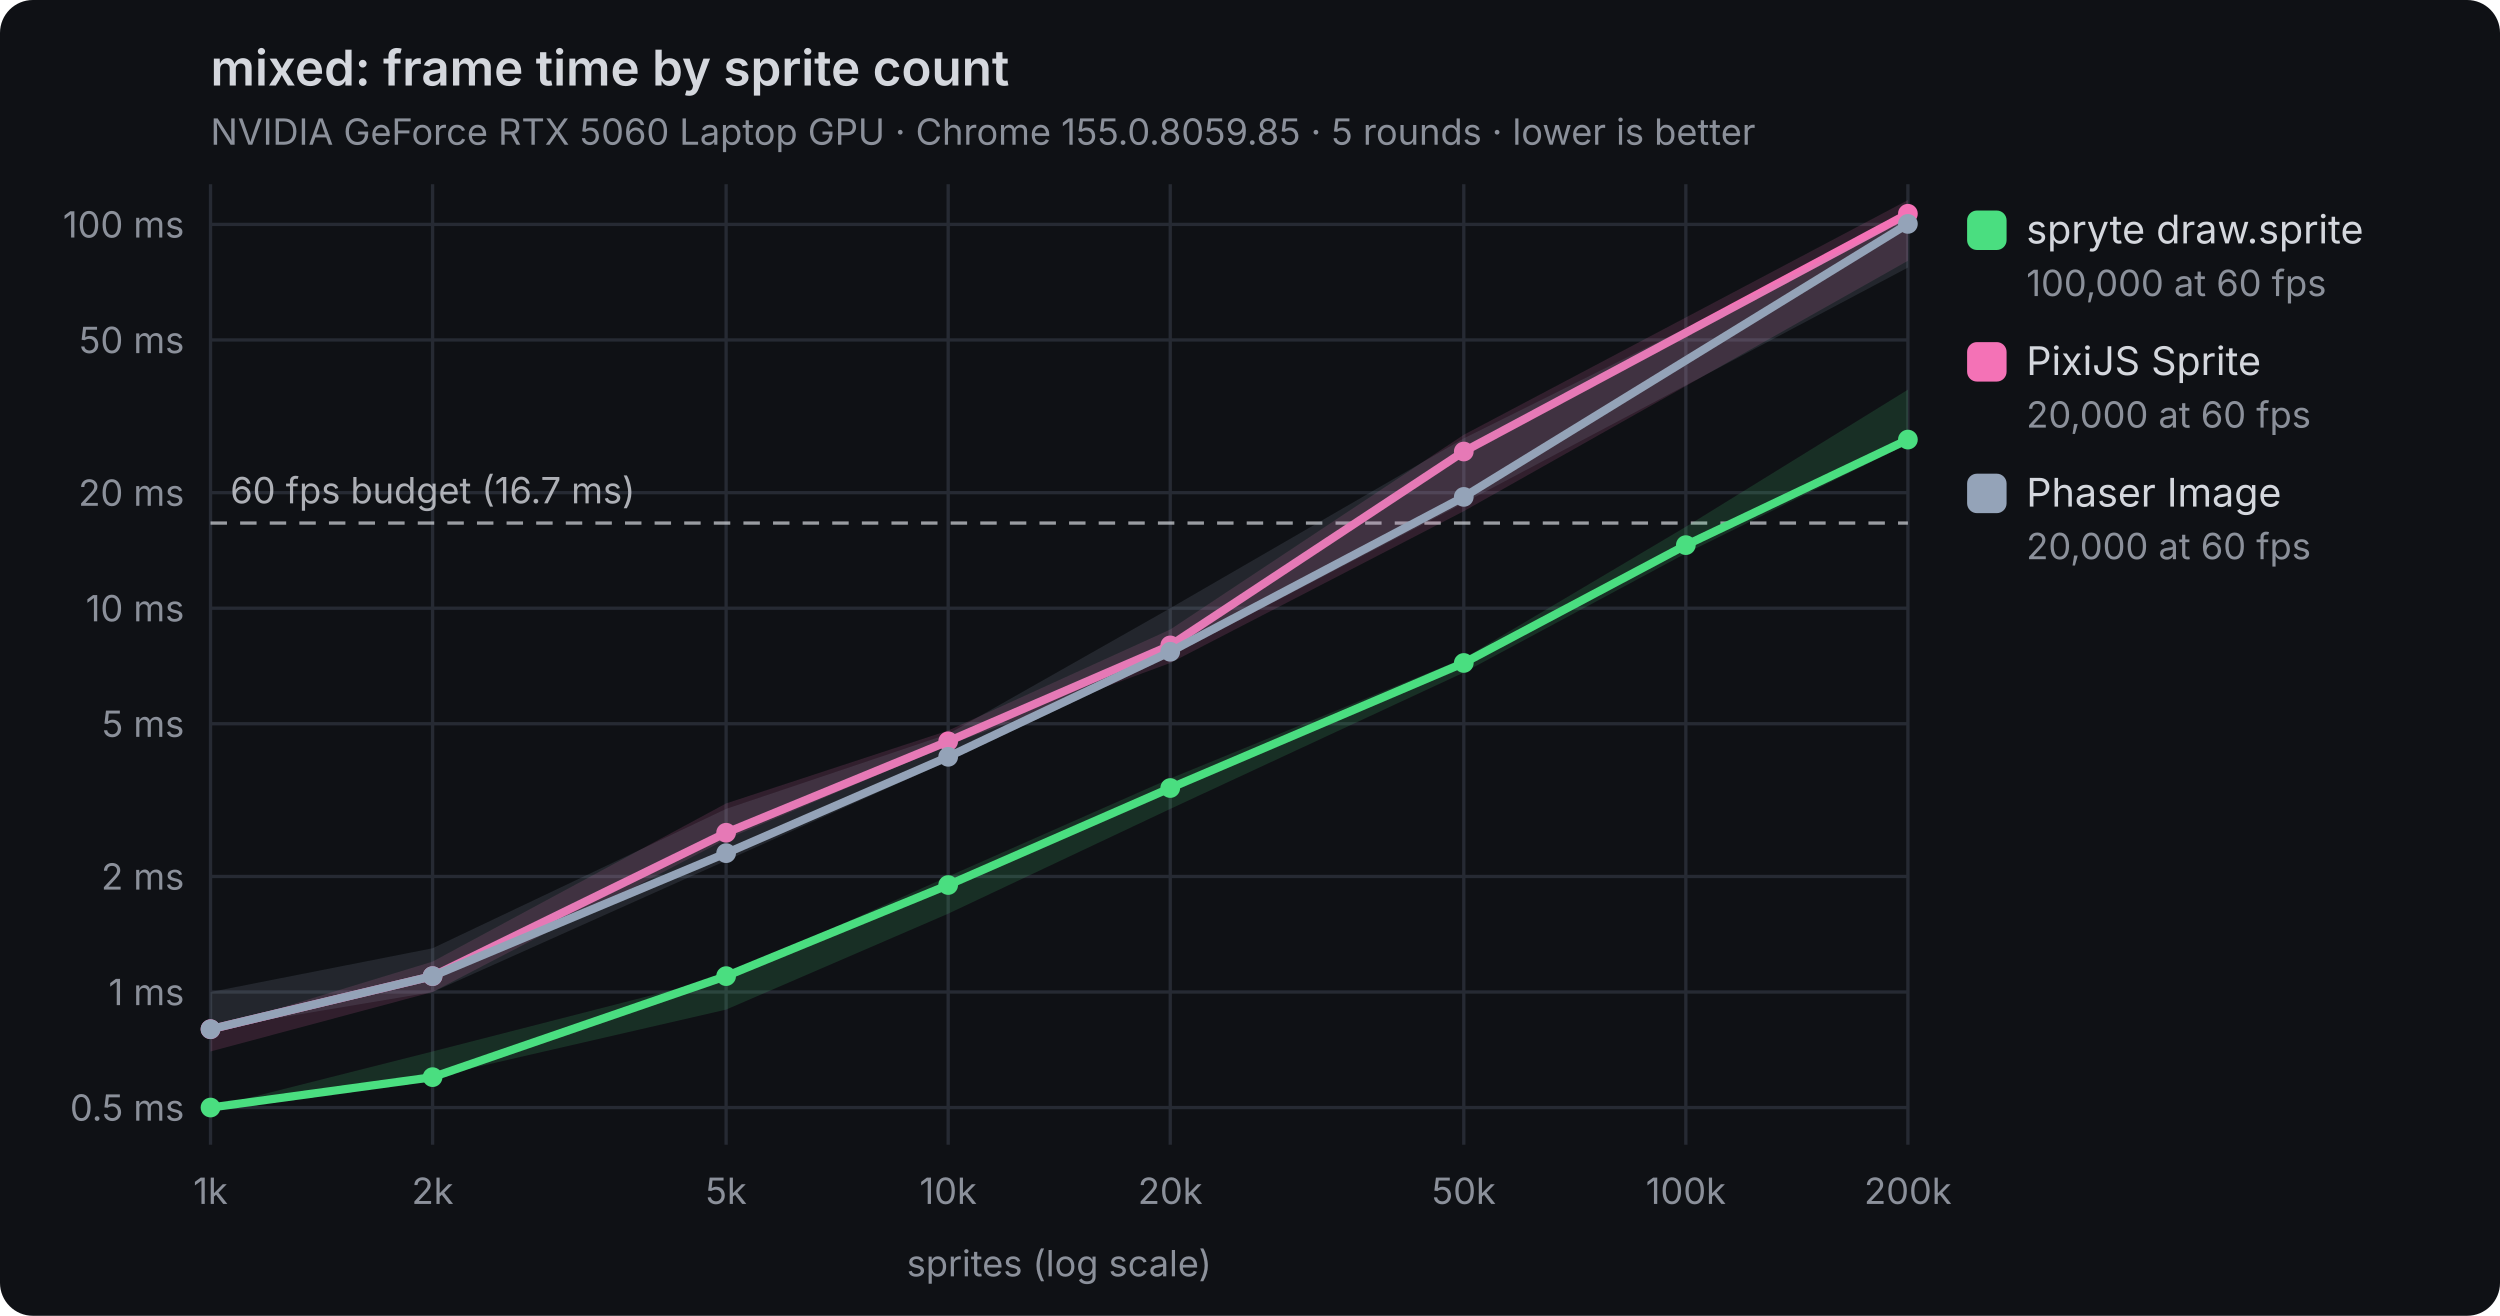
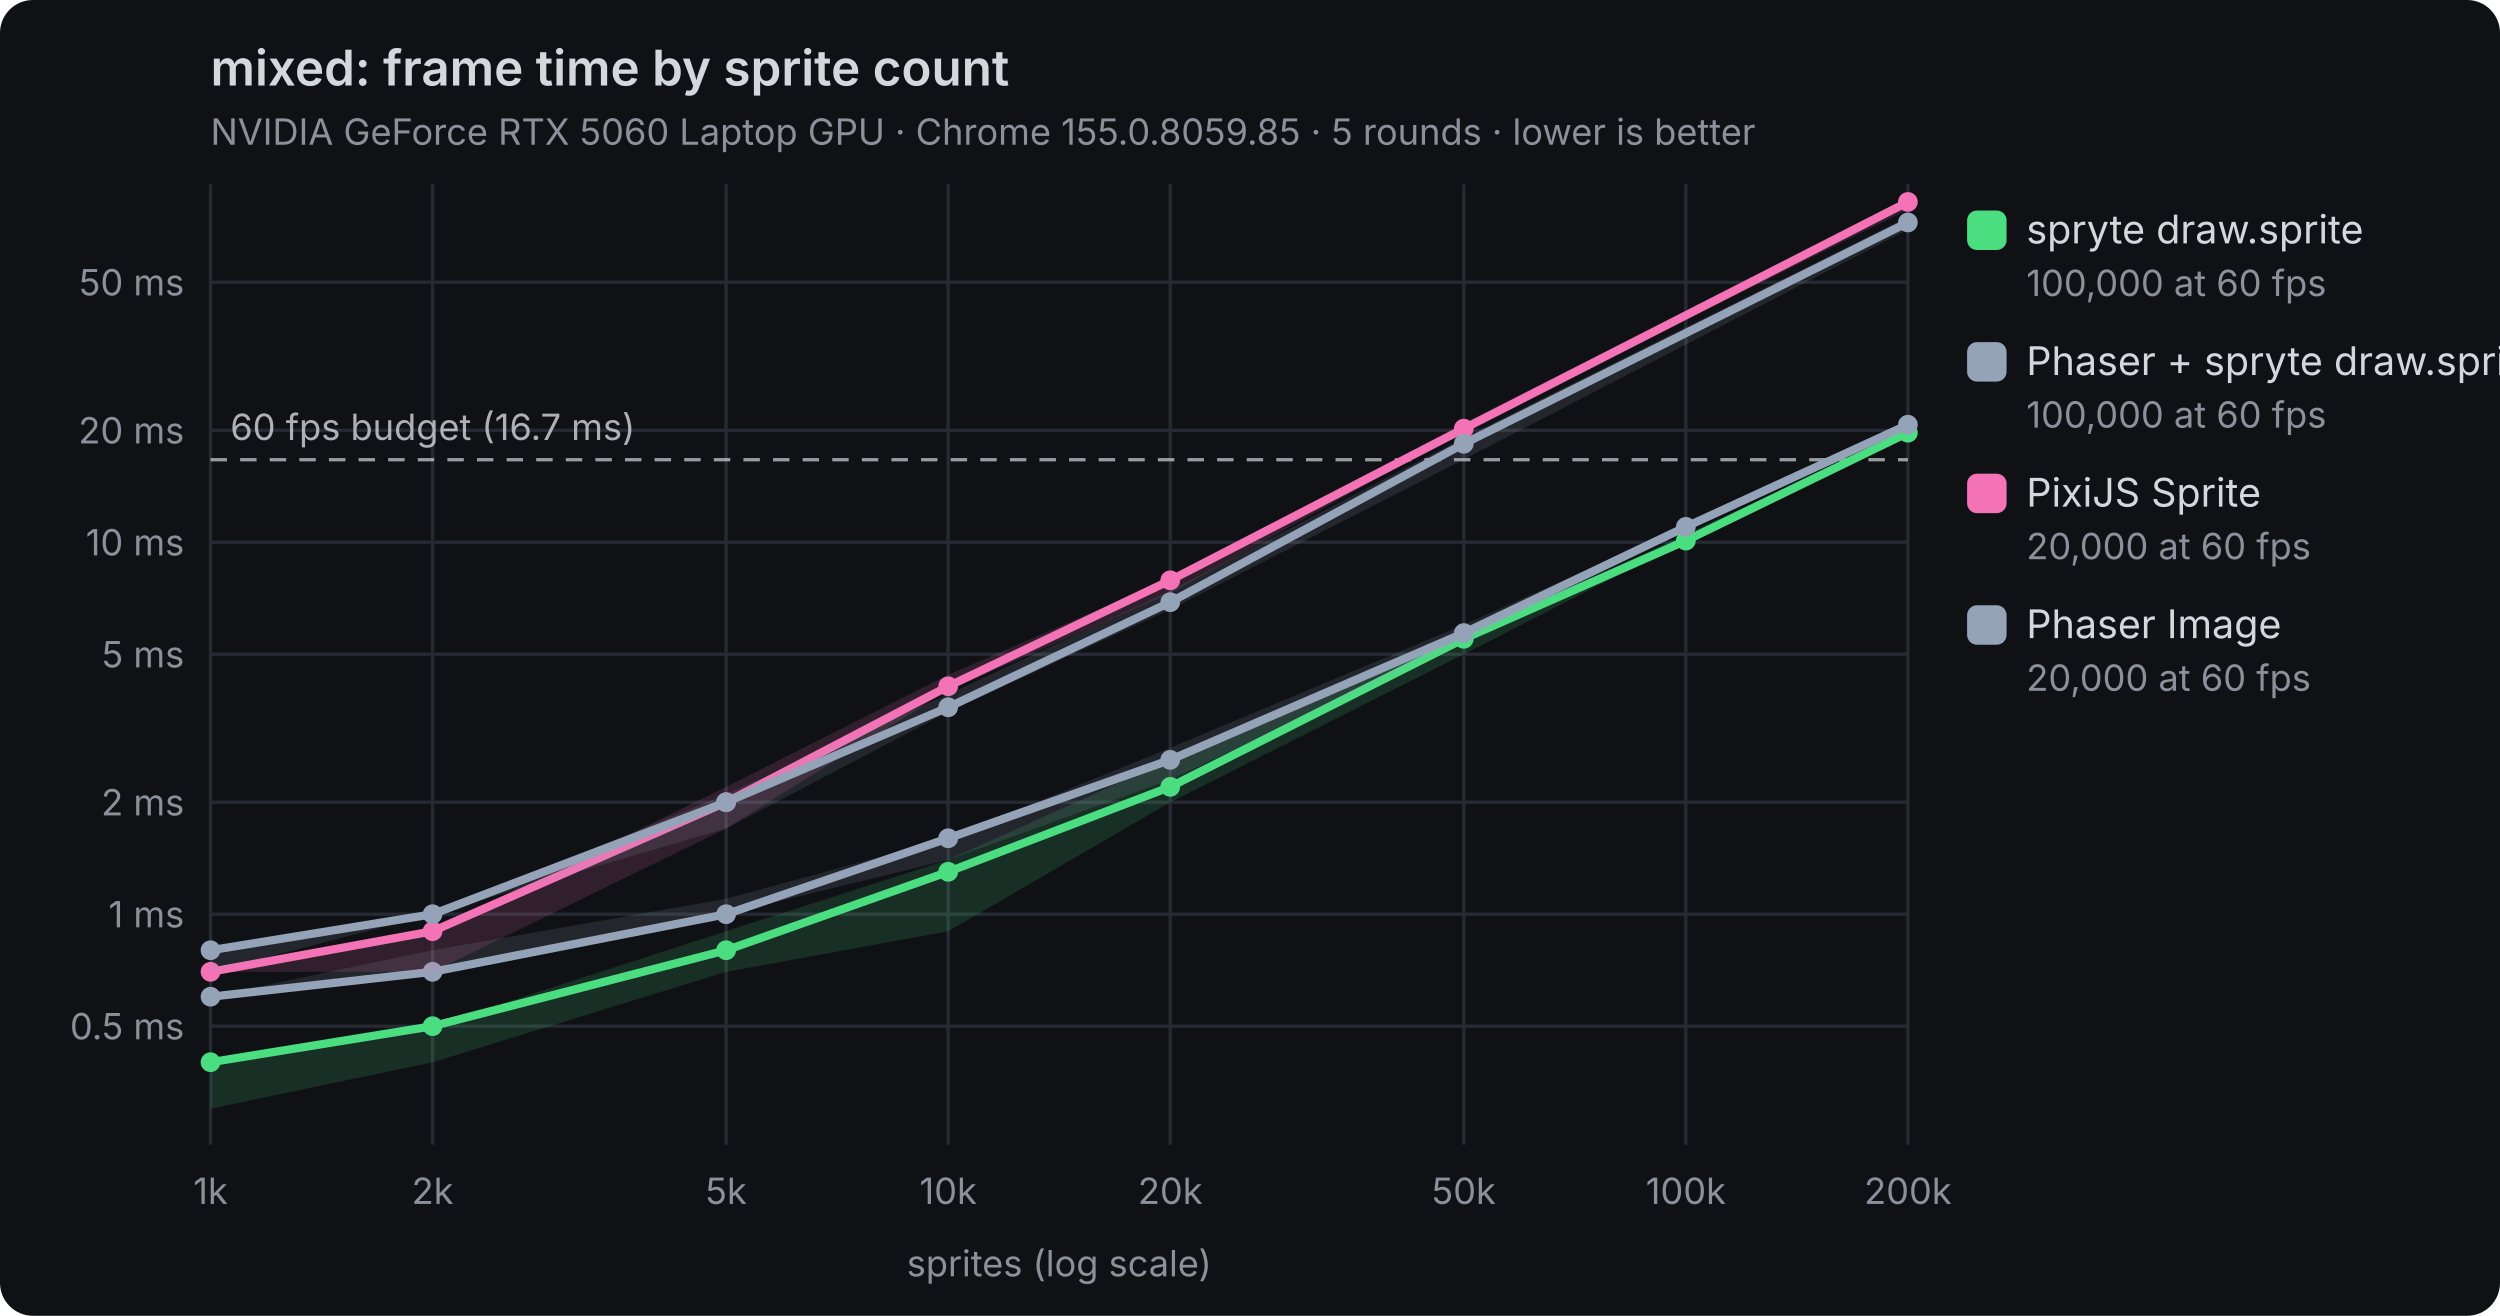
<svg xmlns="http://www.w3.org/2000/svg" viewBox="0 0 760 400" width="760" height="400" font-family="ui-sans-serif, system-ui, -apple-system, Segoe UI, sans-serif" role="img" aria-label="mixed: frame time by count">
  <rect width="760" height="400" rx="10" fill="#0f1115" />
  <text x="64" y="26" fill="#d4d7dd" font-size="15" font-weight="600">mixed: frame time by sprite count</text>
  <text x="64" y="44" fill="#8b909a" font-size="11">NVIDIA GeForce RTX 5060 Laptop GPU · Chrome 155.0.8059.85 · 5 rounds · lower is better</text>
-   <line x1="64" x2="580" y1="336.693" y2="336.693" stroke="#262a33" />
-   <text x="56" y="340.693" fill="#8b909a" font-size="11" text-anchor="end">0.5 ms</text>
-   <line x1="64" x2="580" y1="301.57" y2="301.57" stroke="#262a33" />
-   <text x="56" y="305.57" fill="#8b909a" font-size="11" text-anchor="end">1 ms</text>
-   <line x1="64" x2="580" y1="266.447" y2="266.447" stroke="#262a33" />
-   <text x="56" y="270.447" fill="#8b909a" font-size="11" text-anchor="end">2 ms</text>
-   <line x1="64" x2="580" y1="220.017" y2="220.017" stroke="#262a33" />
-   <text x="56" y="224.017" fill="#8b909a" font-size="11" text-anchor="end">5 ms</text>
-   <line x1="64" x2="580" y1="184.895" y2="184.895" stroke="#262a33" />
-   <text x="56" y="188.895" fill="#8b909a" font-size="11" text-anchor="end">10 ms</text>
-   <line x1="64" x2="580" y1="149.772" y2="149.772" stroke="#262a33" />
-   <text x="56" y="153.772" fill="#8b909a" font-size="11" text-anchor="end">20 ms</text>
-   <line x1="64" x2="580" y1="103.342" y2="103.342" stroke="#262a33" />
-   <text x="56" y="107.342" fill="#8b909a" font-size="11" text-anchor="end">50 ms</text>
-   <line x1="64" x2="580" y1="68.219" y2="68.219" stroke="#262a33" />
-   <text x="56" y="72.219" fill="#8b909a" font-size="11" text-anchor="end">100 ms</text>
+   <line x1="64" x2="580" y1="311.956" y2="311.956" stroke="#262a33" />
+   <text x="56" y="315.956" fill="#8b909a" font-size="11" text-anchor="end">0.5 ms</text>
+   <line x1="64" x2="580" y1="277.917" y2="277.917" stroke="#262a33" />
+   <text x="56" y="281.917" fill="#8b909a" font-size="11" text-anchor="end">1 ms</text>
+   <line x1="64" x2="580" y1="243.878" y2="243.878" stroke="#262a33" />
+   <text x="56" y="247.878" fill="#8b909a" font-size="11" text-anchor="end">2 ms</text>
+   <line x1="64" x2="580" y1="198.881" y2="198.881" stroke="#262a33" />
+   <text x="56" y="202.881" fill="#8b909a" font-size="11" text-anchor="end">5 ms</text>
+   <line x1="64" x2="580" y1="164.842" y2="164.842" stroke="#262a33" />
+   <text x="56" y="168.842" fill="#8b909a" font-size="11" text-anchor="end">10 ms</text>
+   <line x1="64" x2="580" y1="130.803" y2="130.803" stroke="#262a33" />
+   <text x="56" y="134.803" fill="#8b909a" font-size="11" text-anchor="end">20 ms</text>
+   <line x1="64" x2="580" y1="85.805" y2="85.805" stroke="#262a33" />
+   <text x="56" y="89.805" fill="#8b909a" font-size="11" text-anchor="end">50 ms</text>
  <line x1="64" x2="64" y1="56" y2="348" stroke="#262a33" />
  <text x="64" y="366" fill="#8b909a" font-size="11" text-anchor="middle">1k</text>
  <line x1="131.505" x2="131.505" y1="56" y2="348" stroke="#262a33" />
  <text x="131.505" y="366" fill="#8b909a" font-size="11" text-anchor="middle">2k</text>
  <line x1="220.742" x2="220.742" y1="56" y2="348" stroke="#262a33" />
  <text x="220.742" y="366" fill="#8b909a" font-size="11" text-anchor="middle">5k</text>
  <line x1="288.247" x2="288.247" y1="56" y2="348" stroke="#262a33" />
  <text x="288.247" y="366" fill="#8b909a" font-size="11" text-anchor="middle">10k</text>
  <line x1="355.753" x2="355.753" y1="56" y2="348" stroke="#262a33" />
  <text x="355.753" y="366" fill="#8b909a" font-size="11" text-anchor="middle">20k</text>
  <line x1="444.99" x2="444.99" y1="56" y2="348" stroke="#262a33" />
  <text x="444.99" y="366" fill="#8b909a" font-size="11" text-anchor="middle">50k</text>
  <line x1="512.495" x2="512.495" y1="56" y2="348" stroke="#262a33" />
  <text x="512.495" y="366" fill="#8b909a" font-size="11" text-anchor="middle">100k</text>
  <line x1="580" x2="580" y1="56" y2="348" stroke="#262a33" />
  <text x="580" y="366" fill="#8b909a" font-size="11" text-anchor="middle">200k</text>
  <text x="322" y="388" fill="#8b909a" font-size="11" text-anchor="middle">sprites (log scale)</text>
-   <line x1="64" x2="580" y1="159.01" y2="159.01" stroke="#d4d7dd" stroke-dasharray="5 4" opacity="0.7" />
-   <text x="70" y="153.01" fill="#d4d7dd" font-size="11" opacity="0.8">60 fps budget (16.7 ms)</text>
-   <polygon points="64,336.693 131.505,327.454 220.742,306.909 288.247,277.754 355.753,245.902 444.99,204.437 512.495,168.208 580,134.942 580,118.463 512.495,160.137 444.99,200.152 355.753,236.663 288.247,266.447 220.742,296.741 131.505,319.643 64,336.693" fill="#4ade80" opacity="0.15" />
-   <polyline points="64,336.693 131.505,327.454 220.742,296.741 288.247,269.046 355.753,239.56 444.99,201.54 512.495,165.719 580,133.635" fill="none" stroke="#4ade80" stroke-width="2.5" stroke-linejoin="round" />
-   <circle cx="64" cy="336.693" r="3" fill="#4ade80" />
-   <circle cx="131.505" cy="327.454" r="3" fill="#4ade80" />
-   <circle cx="220.742" cy="296.741" r="3" fill="#4ade80" />
-   <circle cx="288.247" cy="269.046" r="3" fill="#4ade80" />
-   <circle cx="355.753" cy="239.56" r="3" fill="#4ade80" />
-   <circle cx="444.99" cy="201.54" r="3" fill="#4ade80" />
-   <circle cx="512.495" cy="165.719" r="3" fill="#4ade80" />
-   <circle cx="580" cy="133.635" r="3" fill="#4ade80" />
-   <polygon points="64,319.643 131.505,301.57 220.742,255.14 288.247,226.495 355.753,201.54 444.99,155.393 580,79.273 580,60.83 444.99,132.182 355.753,191.372 288.247,222.086 220.742,244.24 131.505,292.332 64,312.877" fill="#f472b6" opacity="0.15" />
-   <polyline points="64,312.877 131.505,296.741 220.742,253.153 288.247,225.356 355.753,196.202 444.99,137.263 580,64.98" fill="none" stroke="#f472b6" stroke-width="2.5" stroke-linejoin="round" />
-   <circle cx="64" cy="312.877" r="3" fill="#f472b6" />
-   <circle cx="131.505" cy="296.741" r="3" fill="#f472b6" />
-   <circle cx="220.742" cy="253.153" r="3" fill="#f472b6" />
-   <circle cx="288.247" cy="225.356" r="3" fill="#f472b6" />
-   <circle cx="355.753" cy="196.202" r="3" fill="#f472b6" />
-   <circle cx="444.99" cy="137.263" r="3" fill="#f472b6" />
-   <circle cx="580" cy="64.98" r="3" fill="#f472b6" />
-   <polygon points="64,312.877 131.505,301.57 220.742,261.618 288.247,231.324 355.753,199.472 444.99,152.907 580,81.331 580,66.28 444.99,133.268 355.753,184.895 288.247,223.153 220.742,245.902 131.505,288.276 64,301.57" fill="#94a3b8" opacity="0.15" />
-   <polyline points="64,312.877 131.505,296.741 220.742,259.365 288.247,230.073 355.753,198.138 444.99,151.055 580,68.067" fill="none" stroke="#94a3b8" stroke-width="2.5" stroke-linejoin="round" />
-   <circle cx="64" cy="312.877" r="3" fill="#94a3b8" />
-   <circle cx="131.505" cy="296.741" r="3" fill="#94a3b8" />
-   <circle cx="220.742" cy="259.365" r="3" fill="#94a3b8" />
-   <circle cx="288.247" cy="230.073" r="3" fill="#94a3b8" />
-   <circle cx="355.753" cy="198.138" r="3" fill="#94a3b8" />
-   <circle cx="444.99" cy="151.055" r="3" fill="#94a3b8" />
-   <circle cx="580" cy="68.067" r="3" fill="#94a3b8" />
+   <line x1="64" x2="580" y1="139.756" y2="139.756" stroke="#d4d7dd" stroke-dasharray="5 4" opacity="0.7" />
+   <text x="70" y="133.756" fill="#d4d7dd" font-size="11" opacity="0.8">60 fps budget (16.7 ms)</text>
+   <polygon points="64,337.042 131.505,322.914 220.742,295.433 288.247,283.091 355.753,243.878 444.99,198.881 512.495,164.353 580,131.795 580,130.803 512.495,162.446 444.99,193.315 355.753,230.994 288.247,261.394 220.742,283.091 131.505,311.956 64,322.914" fill="#4ade80" opacity="0.15" />
+   <polyline points="64,322.914 131.505,311.956 220.742,288.875 288.247,265.033 355.753,239.198 444.99,194.2 512.495,164.353 580,131.545" fill="none" stroke="#4ade80" stroke-width="2.5" stroke-linejoin="round" />
+   <circle cx="64" cy="322.914" r="3" fill="#4ade80" />
+   <circle cx="131.505" cy="311.956" r="3" fill="#4ade80" />
+   <circle cx="220.742" cy="288.875" r="3" fill="#4ade80" />
+   <circle cx="288.247" cy="265.033" r="3" fill="#4ade80" />
+   <circle cx="355.753" cy="239.198" r="3" fill="#4ade80" />
+   <circle cx="444.99" cy="194.2" r="3" fill="#4ade80" />
+   <circle cx="512.495" cy="164.353" r="3" fill="#4ade80" />
+   <circle cx="580" cy="131.545" r="3" fill="#4ade80" />
+   <polygon points="64,303.003 131.505,295.433 220.742,277.917 288.247,261.394 355.753,237.015 444.99,195.101 512.495,161.062 580,129.351 580,128.877 512.495,159.717 444.99,189.927 355.753,227.355 288.247,254.836 220.742,273.237 131.505,288.875 64,303.003" fill="#94a3b8" opacity="0.15" />
+   <polyline points="64,303.003 131.505,295.433 220.742,277.917 288.247,254.836 355.753,230.994 444.99,192.446 512.495,160.161 580,129.113" fill="none" stroke="#94a3b8" stroke-width="2.5" stroke-linejoin="round" />
+   <circle cx="64" cy="303.003" r="3" fill="#94a3b8" />
+   <circle cx="131.505" cy="295.433" r="3" fill="#94a3b8" />
+   <circle cx="220.742" cy="277.917" r="3" fill="#94a3b8" />
+   <circle cx="288.247" cy="254.836" r="3" fill="#94a3b8" />
+   <circle cx="355.753" cy="230.994" r="3" fill="#94a3b8" />
+   <circle cx="444.99" cy="192.446" r="3" fill="#94a3b8" />
+   <circle cx="512.495" cy="160.161" r="3" fill="#94a3b8" />
+   <circle cx="580" cy="129.113" r="3" fill="#94a3b8" />
+   <polygon points="64,295.433 131.505,295.433 220.742,251.859 288.247,209.839 355.753,180.297 444.99,130.803 580,63.717 580,60.68 444.99,128.641 355.753,175.8 288.247,205.158 220.742,239.198 131.505,283.091 64,295.433" fill="#f472b6" opacity="0.15" />
+   <polyline points="64,295.433 131.505,283.091 220.742,243.878 288.247,208.626 355.753,176.418 444.99,130.314 580,61.392" fill="none" stroke="#f472b6" stroke-width="2.5" stroke-linejoin="round" />
+   <circle cx="64" cy="295.433" r="3" fill="#f472b6" />
+   <circle cx="131.505" cy="283.091" r="3" fill="#f472b6" />
+   <circle cx="220.742" cy="243.878" r="3" fill="#f472b6" />
+   <circle cx="288.247" cy="208.626" r="3" fill="#f472b6" />
+   <circle cx="355.753" cy="176.418" r="3" fill="#f472b6" />
+   <circle cx="444.99" cy="130.314" r="3" fill="#f472b6" />
+   <circle cx="580" cy="61.392" r="3" fill="#f472b6" />
+   <polygon points="64,295.433 131.505,277.917 220.742,251.859 288.247,216.396 355.753,185.247 444.99,139.658 580,69.775 580,65.894 444.99,133.064 355.753,179.628 288.247,211.082 220.742,241.482 131.505,277.917 64,288.875" fill="#94a3b8" opacity="0.15" />
+   <polyline points="64,288.875 131.505,277.917 220.742,243.878 288.247,215.013 355.753,183.064 444.99,134.897 580,67.626" fill="none" stroke="#94a3b8" stroke-width="2.5" stroke-linejoin="round" />
+   <circle cx="64" cy="288.875" r="3" fill="#94a3b8" />
+   <circle cx="131.505" cy="277.917" r="3" fill="#94a3b8" />
+   <circle cx="220.742" cy="243.878" r="3" fill="#94a3b8" />
+   <circle cx="288.247" cy="215.013" r="3" fill="#94a3b8" />
+   <circle cx="355.753" cy="183.064" r="3" fill="#94a3b8" />
+   <circle cx="444.99" cy="134.897" r="3" fill="#94a3b8" />
+   <circle cx="580" cy="67.626" r="3" fill="#94a3b8" />
  <rect x="598" y="64" width="12" height="12" rx="3" fill="#4ade80" />
  <text x="616" y="74" fill="#d4d7dd" font-size="12">spryte draw.sprite</text>
  <text x="616" y="90" fill="#8b909a" font-size="11">100,000 at 60 fps</text>
-   <rect x="598" y="104" width="12" height="12" rx="3" fill="#f472b6" />
-   <text x="616" y="114" fill="#d4d7dd" font-size="12">PixiJS Sprite</text>
-   <text x="616" y="130" fill="#8b909a" font-size="11">20,000 at 60 fps</text>
-   <rect x="598" y="144" width="12" height="12" rx="3" fill="#94a3b8" />
-   <text x="616" y="154" fill="#d4d7dd" font-size="12">Phaser Image</text>
+   <rect x="598" y="104" width="12" height="12" rx="3" fill="#94a3b8" />
+   <text x="616" y="114" fill="#d4d7dd" font-size="12">Phaser + spryte draw.sprite</text>
+   <text x="616" y="130" fill="#8b909a" font-size="11">100,000 at 60 fps</text>
+   <rect x="598" y="144" width="12" height="12" rx="3" fill="#f472b6" />
+   <text x="616" y="154" fill="#d4d7dd" font-size="12">PixiJS Sprite</text>
  <text x="616" y="170" fill="#8b909a" font-size="11">20,000 at 60 fps</text>
+   <rect x="598" y="184" width="12" height="12" rx="3" fill="#94a3b8" />
+   <text x="616" y="194" fill="#d4d7dd" font-size="12">Phaser Image</text>
+   <text x="616" y="210" fill="#8b909a" font-size="11">20,000 at 60 fps</text>
</svg>
